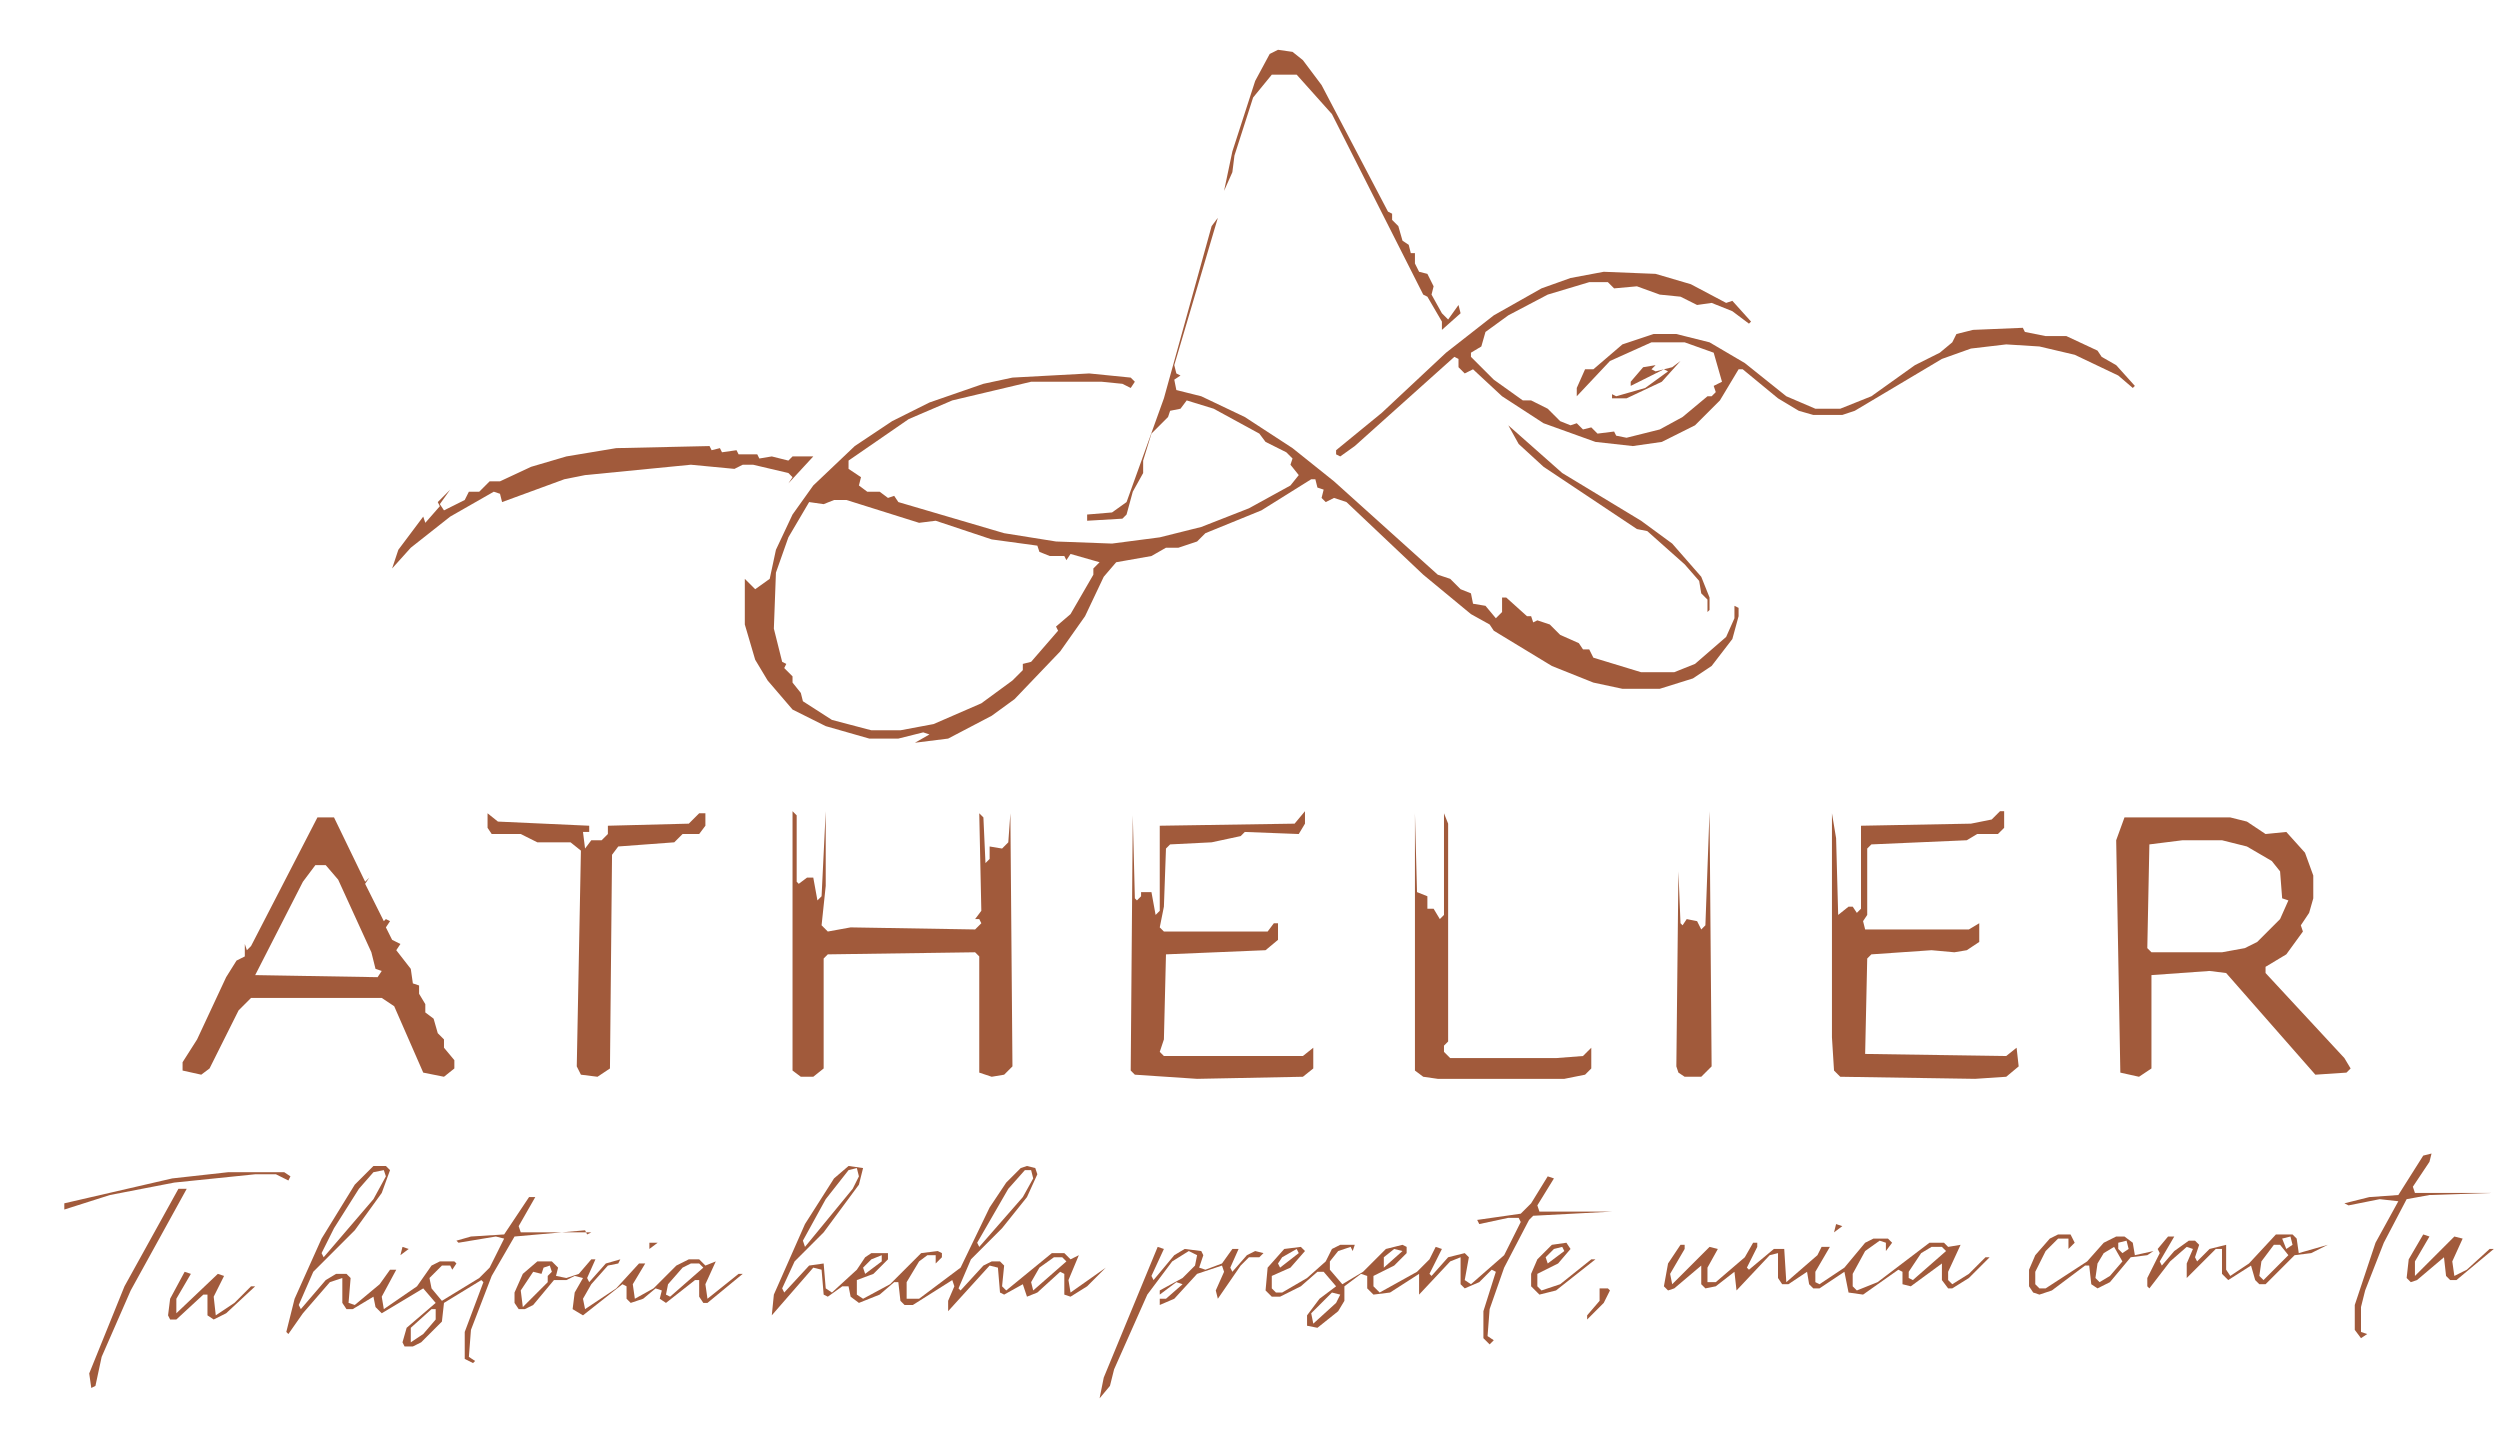
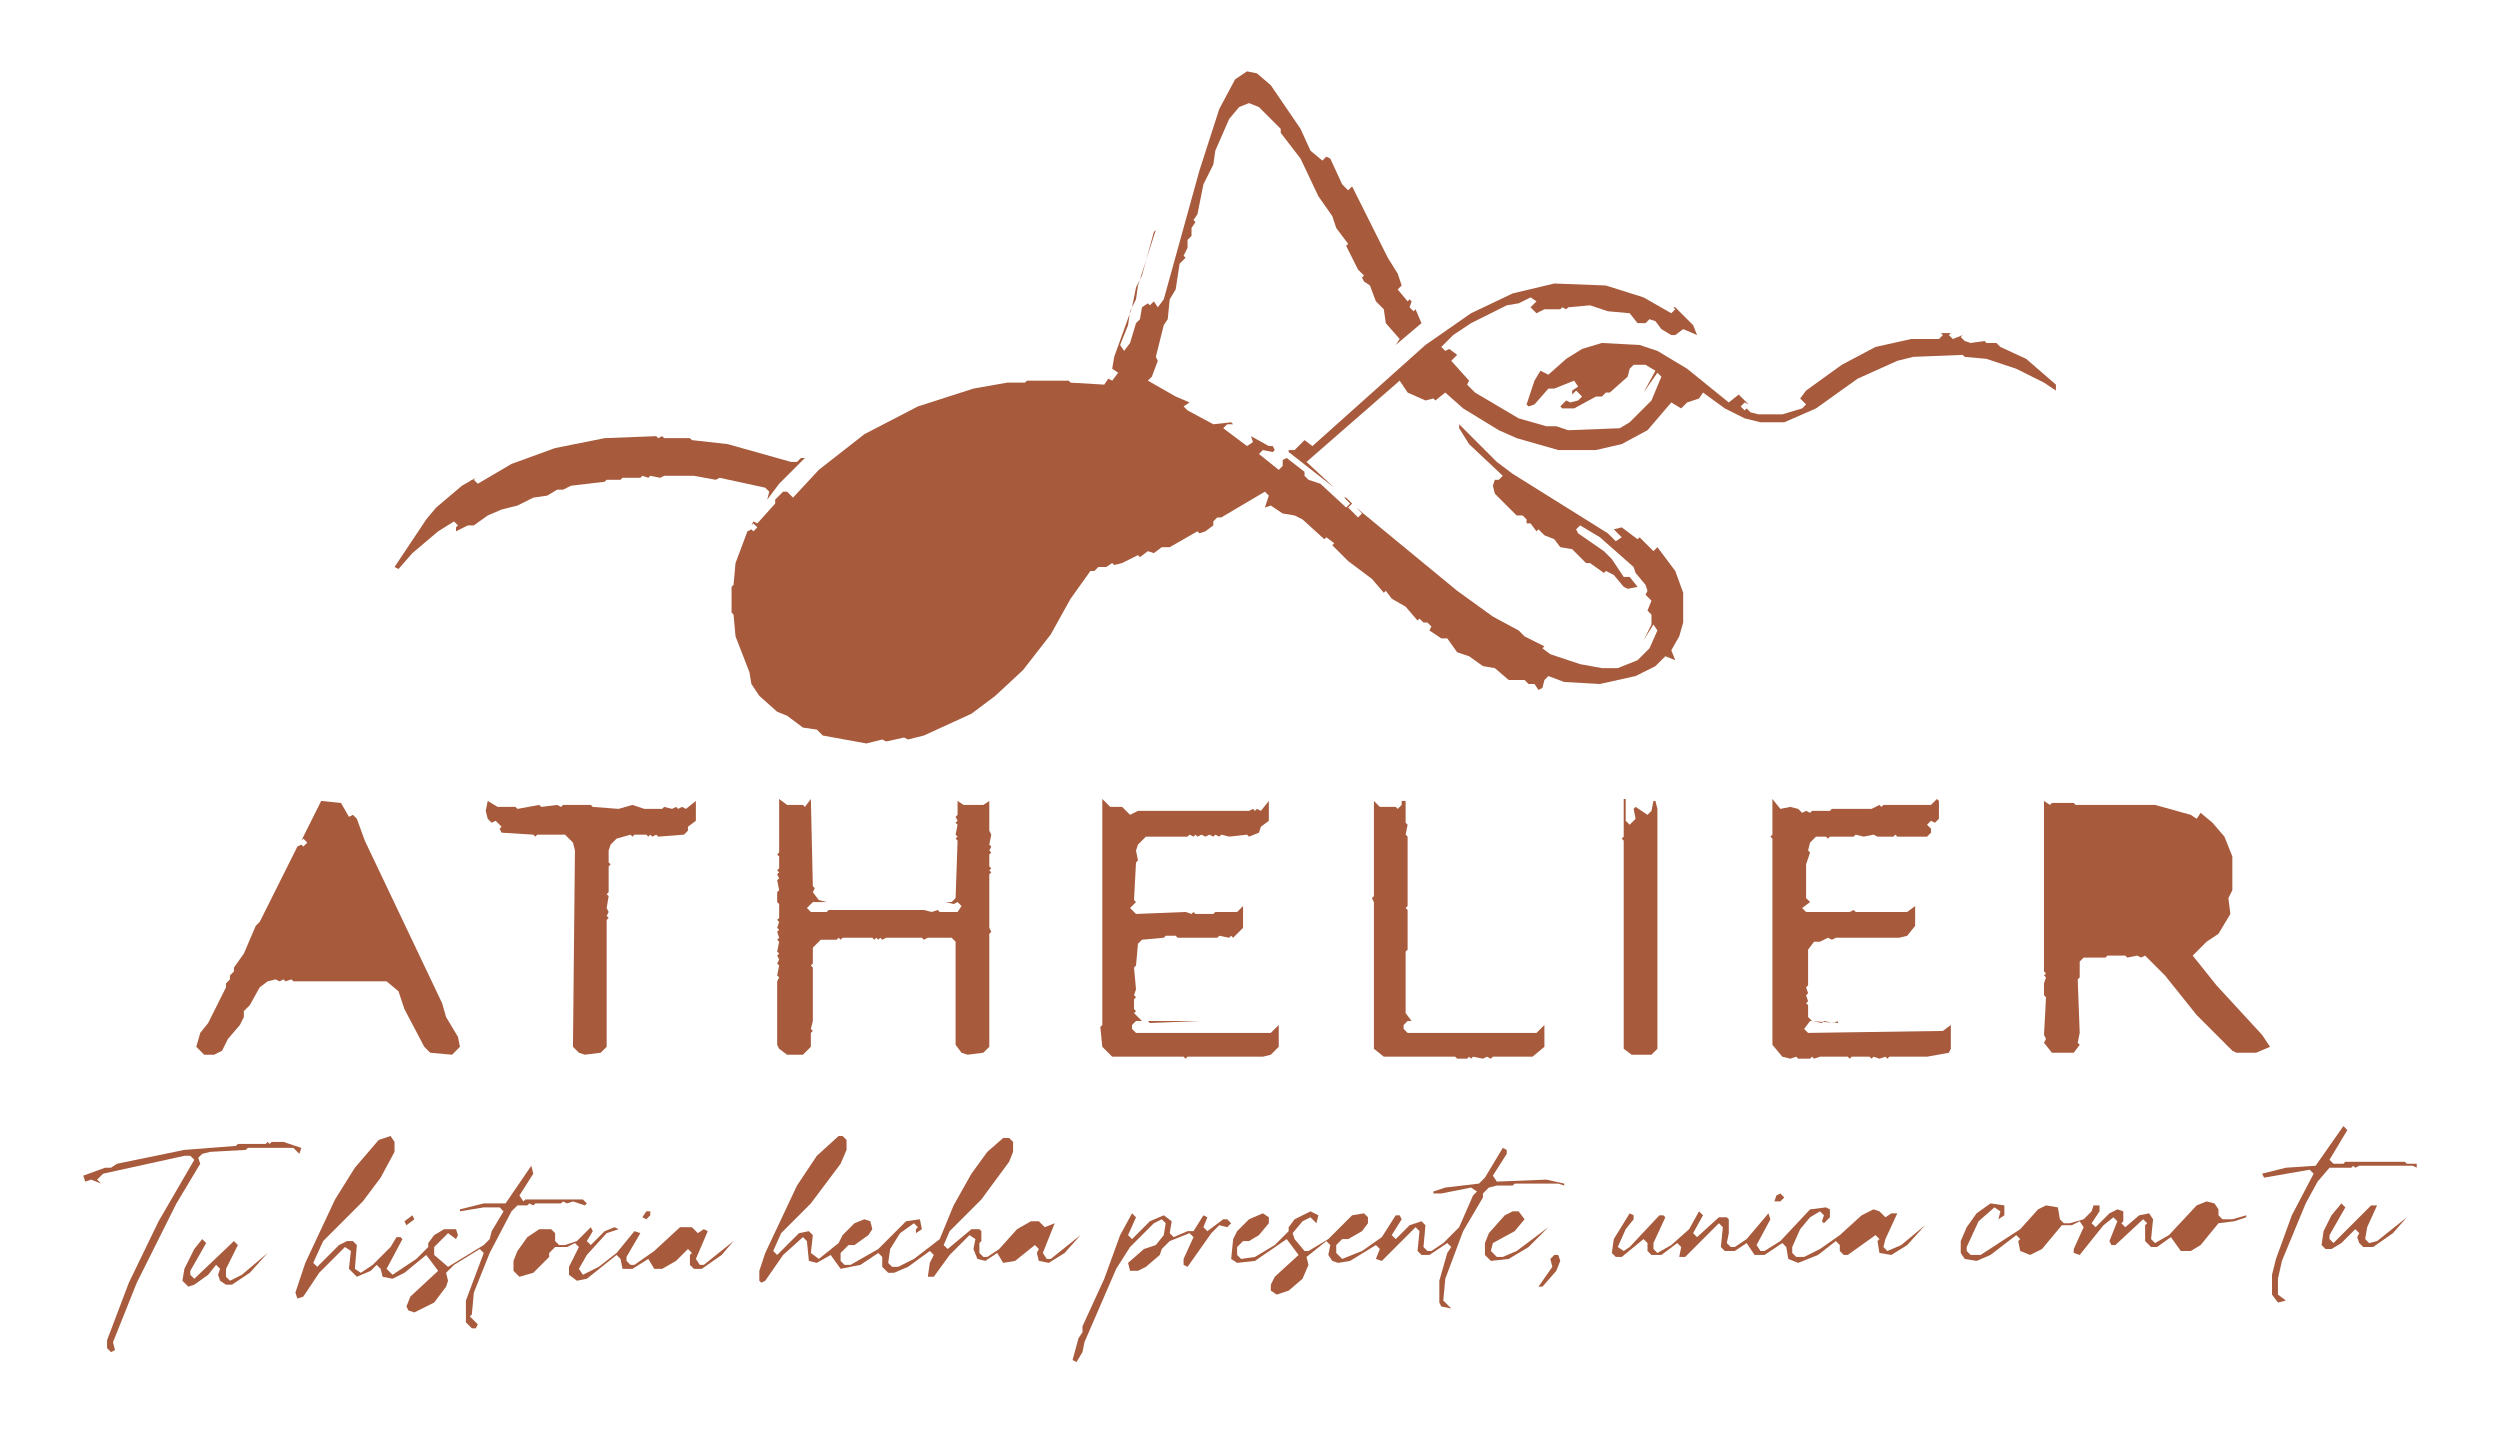
- <svg xmlns="http://www.w3.org/2000/svg" viewBox="0 0 1205 700" role="img" aria-labelledby="title desc">
-   <g fill="#a15a3b" fill-rule="evenodd">
-     <path d="M775,621 L771,621 L771,627 L765,634 L765,636 L773,628 L776,622Z M81,634 L82,636 L85,636 L98,624 L100,624 L100,634 L103,636 L109,633 L123,620 L121,620 L113,628 L104,634 L103,625 L108,615 L105,614 L85,633 L85,626 L92,614 L89,613 L82,626Z M248,628 L250,631 L253,631 L257,629 L267,617 L273,617 L277,615 L281,616 L277,623 L276,631 L281,634 L300,619 L302,620 L302,626 L304,628 L310,626 L316,621 L319,622 L318,626 L321,628 L335,617 L337,617 L337,625 L339,628 L341,628 L358,614 L356,614 L341,626 L340,619 L345,608 L340,610 L337,607 L332,607 L326,610 L315,621 L306,626 L305,619 L311,609 L308,609 L297,621 L282,631 L281,626 L285,619 L293,610 L298,609 L299,607 L292,609 L284,618 L283,616 L287,607 L285,607 L279,614 L273,616 L268,615 L269,611 L266,608 L259,608 L252,614 L248,623Z M265,610 L266,613 L264,615 L264,618 L252,630 L251,622 L257,613 L261,614 L262,611Z M339,611 L323,625 L321,624 L322,619 L329,611 L333,609 L337,609Z M609,604 L605,603 L601,605 L594,613 L593,611 L597,602 L594,602 L589,609 L581,612 L578,611 L580,605 L579,603 L571,602 L566,605 L556,617 L555,615 L561,602 L558,601 L532,664 L530,674 L535,668 L537,660 L553,624 L565,608 L573,603 L577,605 L576,610 L570,616 L559,622 L559,629 L566,626 L577,614 L589,610 L590,613 L586,622 L587,626 L598,610 L602,606 L607,606Z M570,619 L562,626 L559,626 L559,624 L567,618Z M197,602 L194,601 L193,605Z M769,607 L767,607 L752,619 L743,622 L741,620 L741,614 L751,609 L757,602 L755,599 L748,600 L741,607 L738,614 L738,620 L742,624 L750,622Z M753,601 L754,603 L746,609 L745,606 L749,602Z M313,602 L317,599 L313,599Z M959,606 L957,606 L949,614 L941,619 L939,617 L939,613 L945,600 L939,601 L937,599 L930,599 L905,618 L895,622 L893,620 L893,614 L899,603 L906,598 L909,599 L909,603 L912,599 L910,597 L903,597 L899,599 L889,611 L877,619 L875,618 L875,613 L882,601 L878,601 L876,605 L861,618 L860,602 L855,602 L843,612 L842,611 L847,601 L847,599 L845,599 L841,606 L827,618 L823,618 L823,611 L828,602 L824,601 L806,619 L805,614 L812,602 L812,600 L810,600 L804,609 L802,620 L804,622 L807,621 L820,610 L820,619 L822,621 L827,620 L836,613 L837,622 L853,605 L857,604 L857,616 L859,619 L862,619 L871,613 L872,619 L874,621 L877,621 L889,613 L891,623 L898,624 L915,612 L917,613 L917,619 L921,620 L936,609 L936,617 L939,621 L941,621 L949,616Z M938,603 L922,617 L920,616 L920,613 L926,604 L931,601 L936,601Z M1160,616 L1162,618 L1165,617 L1178,606 L1179,615 L1181,617 L1184,617 L1202,602 L1200,602 L1189,612 L1183,615 L1182,608 L1187,597 L1183,596 L1164,615 L1164,608 L1171,596 L1168,595 L1161,607Z M1122,600 L1108,604 L1107,597 L1105,595 L1097,595 L1084,609 L1075,615 L1073,612 L1073,600 L1065,602 L1059,608 L1058,606 L1060,600 L1058,598 L1055,598 L1048,603 L1042,610 L1041,608 L1048,596 L1045,596 L1040,602 L1041,604 L1035,616 L1035,620 L1036,621 L1046,608 L1054,601 L1057,602 L1054,609 L1054,616 L1068,602 L1071,602 L1071,614 L1074,617 L1085,610 L1087,617 L1089,619 L1092,619 L1106,605 L1114,604Z M1099,600 L1103,605 L1091,617 L1089,615 L1090,608 L1096,600Z M1100,597 L1104,596 L1105,600 L1102,602Z M978,620 L980,623 L983,624 L989,622 L1005,610 L1007,610 L1008,619 L1011,621 L1017,618 L1027,606 L1035,605 L1038,603 L1029,605 L1028,599 L1024,596 L1020,596 L1014,599 L1006,608 L986,621 L983,621 L981,619 L981,613 L986,603 L992,597 L997,597 L997,602 L1000,599 L998,595 L992,595 L988,597 L981,605 L978,612Z M1019,601 L1023,608 L1017,615 L1012,618 L1010,616 L1011,609 L1014,604Z M1021,599 L1025,598 L1026,602 L1023,604 L1021,602Z M888,591 L885,590 L884,594Z M90,573 L86,573 L60,620 L43,662 L44,669 L46,668 L49,654 L63,622Z M777,584 L742,584 L741,581 L749,568 L746,567 L738,580 L733,585 L712,588 L713,590 L727,587 L732,587 L733,589 L725,605 L709,619 L706,617 L708,606 L706,604 L698,606 L690,615 L689,614 L695,602 L692,601 L689,607 L683,613 L665,623 L662,620 L662,615 L672,610 L678,604 L678,601 L676,600 L668,602 L657,613 L647,619 L641,612 L641,608 L645,603 L651,601 L652,603 L653,600 L646,600 L642,602 L639,608 L630,616 L618,623 L615,623 L613,621 L613,615 L622,611 L629,603 L627,601 L619,602 L611,611 L610,622 L613,625 L617,625 L627,620 L635,613 L638,613 L644,620 L636,626 L630,634 L630,639 L635,640 L645,632 L648,627 L648,620 L656,614 L659,615 L659,621 L662,624 L670,623 L684,614 L684,624 L699,608 L704,606 L704,619 L706,621 L713,618 L719,612 L721,613 L715,632 L715,645 L718,648 L720,646 L717,644 L718,631 L725,611 L737,588 L739,586Z M646,624 L644,628 L633,638 L632,633 L642,623Z M676,603 L667,611 L667,606 L672,602Z M625,602 L626,604 L617,611 L616,609 L618,606Z M140,567 L137,565 L110,565 L83,568 L31,580 L31,583 L53,576 L84,570 L123,566 L133,566 L139,569Z M372,634 L392,611 L396,612 L397,624 L399,625 L406,620 L409,620 L410,625 L414,628 L424,624 L431,618 L433,618 L434,627 L436,629 L440,629 L459,617 L460,620 L457,627 L457,632 L477,610 L481,611 L482,623 L484,624 L493,619 L495,625 L500,623 L511,613 L513,614 L513,624 L516,625 L524,620 L533,611 L516,623 L515,617 L520,605 L516,607 L513,604 L507,604 L485,622 L483,620 L484,610 L482,608 L478,608 L474,610 L463,622 L462,621 L468,607 L483,592 L495,577 L500,566 L499,563 L495,562 L492,563 L485,570 L477,582 L463,611 L443,626 L437,626 L437,618 L443,608 L447,605 L451,605 L451,609 L454,606 L454,604 L452,603 L444,604 L429,619 L416,626 L413,624 L413,617 L421,614 L428,607 L428,604 L420,604 L417,606 L413,612 L401,623 L398,621 L397,609 L390,610 L378,623 L377,621 L383,608 L397,594 L414,571 L416,563 L409,562 L402,568 L388,590 L373,624Z M512,606 L514,608 L498,622 L497,618 L501,611 L508,606Z M425,605 L425,608 L417,614 L416,611 L420,607Z M497,564 L498,568 L493,577 L472,601 L471,599 L486,573 L494,564Z M413,563 L414,567 L411,573 L388,601 L387,598 L398,578 L409,564Z M138,642 L139,643 L146,633 L159,618 L165,616 L165,628 L167,631 L170,631 L180,625 L181,630 L184,633 L204,621 L210,628 L196,640 L194,647 L195,649 L199,649 L203,647 L213,637 L214,628 L232,617 L233,618 L224,642 L224,655 L228,657 L229,656 L226,654 L227,641 L237,615 L248,596 L282,593 L283,595 L285,594 L251,594 L250,591 L258,577 L255,577 L243,595 L227,596 L220,598 L221,599 L239,596 L243,597 L236,611 L231,616 L213,627 L208,621 L207,616 L213,610 L217,610 L218,612 L220,609 L219,608 L212,608 L208,610 L201,620 L185,631 L184,625 L191,612 L188,612 L183,619 L171,629 L168,628 L169,616 L167,614 L162,614 L157,617 L145,631 L144,629 L151,613 L171,593 L184,575 L188,564 L186,562 L180,562 L171,571 L155,597 L142,626Z M210,631 L210,636 L204,643 L198,647 L198,640 L208,631Z M185,564 L186,567 L180,578 L156,606 L155,604 L161,592 L173,573 L180,565Z M1172,556 L1168,557 L1156,576 L1142,577 L1130,580 L1132,581 L1147,578 L1156,579 L1145,599 L1135,629 L1135,641 L1138,645 L1141,643 L1138,642 L1138,630 L1140,622 L1149,599 L1160,578 L1171,576 L1201,575 L1164,575 L1163,572 L1171,560Z M1024,394 L1020,405 L1022,517 L1031,519 L1037,515 L1037,470 L1065,468 L1073,469 L1116,518 L1131,517 L1133,515 L1130,510 L1092,469 L1092,466 L1102,460 L1110,449 L1109,446 L1113,440 L1115,433 L1115,422 L1111,411 L1102,401 L1092,402 L1083,396 L1075,394Z M1036,407 L1052,405 L1071,405 L1083,408 L1095,415 L1099,420 L1100,433 L1103,434 L1099,443 L1088,454 L1082,457 L1071,459 L1037,459 L1035,457Z M153,394 L121,456 L119,458 L118,455 L118,461 L114,463 L109,471 L95,501 L88,512 L88,516 L97,518 L101,515 L115,487 L121,481 L184,481 L190,485 L204,517 L214,519 L219,515 L219,511 L214,505 L214,501 L211,498 L209,491 L205,488 L205,484 L202,479 L202,475 L199,474 L198,467 L191,458 L193,455 L189,453 L186,447 L188,444 L186,443 L187,442 L185,444 L176,426 L178,423 L176,425 L161,394Z M152,417 L157,417 L163,424 L179,459 L181,467 L184,468 L182,471 L123,470 L146,425Z M682,392 L682,516 L686,519 L693,520 L754,520 L764,518 L767,515 L767,505 L763,509 L750,510 L699,510 L696,507 L696,504 L698,502 L698,397 L696,392 L696,441 L694,443 L691,438 L688,438 L688,432 L683,430Z M235,392 L235,399 L237,402 L251,402 L259,406 L275,406 L280,410 L278,514 L280,518 L288,519 L294,515 L295,412 L298,408 L325,406 L329,402 L337,402 L340,398 L340,392 L337,392 L332,397 L293,398 L293,402 L290,405 L285,405 L282,409 L281,401 L284,401 L284,398 L240,396Z M966,391 L964,391 L960,395 L950,397 L897,398 L897,438 L895,440 L893,437 L891,437 L886,441 L885,404 L883,392 L883,500 L884,516 L887,519 L952,520 L967,519 L973,514 L972,505 L967,509 L899,508 L900,462 L902,460 L931,458 L942,459 L948,458 L954,454 L954,445 L949,448 L899,448 L898,444 L900,441 L900,409 L902,407 L948,405 L953,402 L963,402 L966,399Z M824,391 L822,446 L820,448 L818,444 L813,443 L811,446 L810,445 L809,420 L808,514 L809,517 L812,519 L820,519 L825,514Z M629,391 L624,397 L559,398 L559,439 L557,441 L555,430 L550,430 L550,432 L548,434 L547,433 L546,393 L545,516 L547,518 L577,520 L628,519 L633,515 L633,505 L628,509 L561,509 L559,507 L561,501 L562,460 L610,458 L616,453 L616,445 L614,445 L611,449 L561,449 L559,447 L561,437 L562,409 L564,407 L584,406 L598,403 L600,401 L626,402 L629,397Z M382,391 L382,516 L386,519 L392,519 L397,515 L397,462 L399,460 L470,459 L472,461 L472,517 L478,519 L484,518 L488,514 L487,392 L486,406 L483,409 L477,408 L477,414 L475,416 L474,394 L472,392 L473,439 L470,443 L472,443 L473,445 L470,448 L410,447 L399,449 L396,446 L398,427 L398,391 L396,432 L394,434 L392,423 L389,423 L385,426 L384,425 L384,393Z M392,220 L382,220 L380,222 L372,220 L366,221 L365,219 L356,219 L355,217 L348,218 L347,216 L343,217 L342,215 L297,216 L273,220 L256,225 L241,232 L236,232 L231,237 L226,237 L224,241 L214,246 L212,243 L217,236 L211,242 L212,244 L205,252 L204,249 L192,265 L189,274 L198,264 L217,249 L238,237 L241,238 L242,242 L272,231 L282,229 L333,224 L354,226 L358,224 L363,224 L380,228 L382,230 L380,233Z M727,205 L732,214 L744,225 L789,255 L794,256 L812,272 L819,280 L820,286 L823,289 L823,295 L824,294 L824,288 L820,278 L806,262 L791,251 L753,228Z M810,174 L806,177 L798,179 L796,178 L798,176 L792,177 L786,184 L786,186 L802,178 L804,179 L793,187 L779,191 L777,190 L777,192 L784,192 L801,184Z M644,219 L646,220 L653,215 L701,172 L703,173 L703,177 L706,180 L710,178 L724,191 L744,204 L769,213 L787,215 L801,213 L817,205 L829,193 L838,178 L840,178 L857,192 L867,198 L874,200 L888,200 L894,198 L936,173 L950,168 L967,166 L983,167 L1000,171 L1021,181 L1028,187 L1029,186 L1020,176 L1013,172 L1011,169 L996,162 L986,162 L976,160 L975,158 L951,159 L943,161 L941,165 L935,170 L923,176 L902,191 L887,197 L875,197 L861,191 L841,175 L824,165 L808,161 L797,161 L782,166 L768,178 L764,178 L760,187 L760,191 L776,174 L796,165 L812,165 L826,170 L830,184 L826,186 L827,189 L825,191 L823,191 L811,201 L800,207 L784,211 L779,210 L778,208 L770,209 L767,206 L763,207 L760,204 L757,205 L752,203 L746,197 L738,193 L734,193 L720,183 L709,172 L709,170 L714,167 L716,160 L727,152 L746,142 L766,136 L775,136 L778,139 L789,138 L800,142 L810,143 L818,147 L825,146 L835,150 L843,156 L844,155 L835,145 L832,146 L815,137 L798,132 L773,131 L757,134 L743,139 L720,152 L697,170 L666,199 L644,217Z M359,279 L359,301 L364,318 L370,328 L382,342 L398,350 L419,356 L433,356 L445,353 L448,354 L441,358 L457,356 L478,345 L489,337 L511,314 L523,297 L532,278 L538,271 L555,268 L562,264 L568,264 L577,261 L581,257 L608,246 L632,231 L634,231 L635,235 L638,236 L637,240 L639,242 L643,240 L649,242 L686,277 L709,296 L718,301 L720,304 L748,321 L768,329 L782,332 L800,332 L816,327 L825,321 L835,308 L838,297 L838,293 L836,292 L836,298 L832,307 L817,320 L807,324 L791,324 L768,317 L766,313 L763,313 L761,310 L752,306 L747,301 L741,299 L739,300 L738,297 L736,297 L726,288 L724,288 L724,295 L721,298 L716,292 L710,291 L709,286 L704,284 L699,279 L693,277 L643,232 L623,216 L600,201 L579,191 L567,188 L566,183 L569,181 L567,180 L566,176 L587,105 L584,109 L561,192 L543,242 L536,247 L524,248 L524,251 L541,250 L543,248 L546,237 L551,228 L551,222 L555,209 L563,201 L564,198 L569,197 L572,193 L585,197 L607,209 L610,213 L620,218 L623,221 L622,224 L626,229 L622,234 L602,245 L579,254 L559,259 L536,262 L509,261 L484,257 L433,242 L431,239 L428,240 L424,237 L418,237 L414,234 L415,230 L409,226 L409,222 L438,202 L459,193 L497,184 L531,184 L541,185 L545,187 L547,184 L545,182 L525,180 L488,182 L474,185 L448,194 L430,203 L412,215 L392,234 L382,248 L374,265 L371,279 L364,284Z M377,319 L373,303 L374,276 L380,259 L390,242 L397,243 L402,241 L408,241 L443,252 L451,251 L478,260 L500,263 L501,266 L506,268 L513,268 L514,270 L516,267 L530,271 L527,274 L527,277 L516,296 L509,302 L510,304 L497,319 L493,320 L493,323 L488,328 L473,339 L450,349 L434,352 L420,352 L401,347 L387,338 L386,334 L382,329 L382,326 L378,322 L379,320Z M612,26 L605,39 L594,73 L590,92 L594,83 L595,75 L604,47 L613,36 L625,36 L642,55 L686,142 L688,143 L695,155 L695,159 L704,151 L703,147 L698,154 L695,151 L690,142 L691,138 L688,132 L684,131 L682,127 L682,122 L680,122 L679,118 L676,116 L674,109 L671,106 L671,103 L669,102 L637,41 L628,29 L623,25 L616,24Z" />
+ <svg xmlns="http://www.w3.org/2000/svg" width="1261" height="729" viewBox="0 0 1261 729" role="img" aria-labelledby="logo-title logo-desc">
+   <defs>
+     <linearGradient id="roseGold" x1="0%" y1="0%" x2="16%" y2="100%">
+       <stop offset="0%" stop-color="#bd6f50" />
+       <stop offset="22%" stop-color="#c17c55" />
+       <stop offset="47%" stop-color="#a75336" />
+       <stop offset="66%" stop-color="#d79e72" />
+       <stop offset="82%" stop-color="#9f4e33" />
+       <stop offset="100%" stop-color="#ba785a" />
+     </linearGradient>
+   </defs>
+   <g fill="#a75a3c" fill-rule="evenodd" stroke="none">
+     <path d="M 786 633 L 784 633 L 782 635 L 783 639 L 776 649 L 778 649 L 785 641 L 787 636 Z" />
+     <path d="M 92 646 L 95 649 L 98 648 L 105 643 L 109 638 L 111 640 L 110 643 L 111 646 L 114 648 L 117 648 L 126 642 L 135 632 L 122 643 L 116 646 L 114 644 L 114 640 L 120 628 L 118 626 L 98 645 L 96 643 L 96 641 L 104 627 L 102 625 L 98 630 L 93 640 Z" />
+     <path d="M 259 641 L 262 644 L 269 642 L 277 634 L 277 632 L 280 629 L 286 629 L 290 627 L 292 629 L 287 639 L 287 643 L 291 646 L 296 645 L 311 633 L 313 635 L 314 640 L 319 640 L 327 635 L 330 640 L 334 640 L 341 636 L 347 630 L 349 632 L 348 633 L 348 638 L 350 640 L 354 640 L 364 633 L 370 626 L 355 638 L 353 638 L 351 635 L 357 621 L 355 620 L 352 622 L 349 619 L 343 619 L 330 631 L 320 638 L 318 638 L 316 636 L 316 634 L 323 622 L 320 621 L 311 632 L 302 639 L 294 643 L 292 640 L 296 633 L 306 622 L 312 620 L 310 619 L 305 621 L 298 628 L 296 626 L 299 621 L 298 619 L 291 626 L 285 628 L 282 628 L 280 626 L 280 622 L 278 620 L 272 620 L 266 624 L 261 631 L 259 636 Z" />
+     <path d="M 270 625 L 275 631 L 272 636 L 264 642 L 262 640 L 263 634 Z" />
+     <path d="M 275 622 L 277 624 L 275 627 L 273 625 Z" />
+     <path d="M 348 621 L 351 624 L 335 637 L 333 634 L 336 629 L 342 623 Z" />
+     <path d="M 208 613 L 204 616 L 205 618 L 209 615 Z" />
+     <path d="M 621 617 L 619 615 L 617 615 L 609 621 L 607 619 L 609 614 L 607 613 L 602 621 L 599 621 L 592 624 L 590 622 L 591 616 L 587 613 L 580 616 L 571 625 L 569 623 L 573 614 L 571 612 L 565 623 L 557 645 L 546 669 L 546 672 L 544 675 L 541 686 L 543 687 L 546 682 L 547 677 L 563 640 L 570 629 L 582 617 L 586 615 L 588 617 L 587 623 L 583 628 L 577 630 L 569 637 L 570 641 L 574 641 L 578 639 L 585 633 L 586 630 L 590 626 L 600 622 L 602 624 L 597 635 L 597 638 L 599 639 L 611 622 L 615 618 L 619 619 Z" />
+     <path d="M 576 633 L 578 635 L 576 637 L 574 635 Z" />
+     <path d="M 781 619 L 765 631 L 758 634 L 755 634 L 752 631 L 753 627 L 764 621 L 769 615 L 766 611 L 763 611 L 759 613 L 751 622 L 749 627 L 749 633 L 752 636 L 761 635 L 771 629 Z" />
+     <path d="M 763 614 L 765 616 L 758 622 L 756 620 Z" />
+     <path d="M 328 611 L 326 611 L 324 614 L 326 615 L 328 613 Z" />
+     <path d="M 971 618 L 959 628 L 952 631 L 950 629 L 951 625 L 957 612 L 954 612 L 951 614 L 948 611 L 945 610 L 939 613 L 928 623 L 918 630 L 910 634 L 906 634 L 904 632 L 904 629 L 908 620 L 913 614 L 918 611 L 920 613 L 919 616 L 920 617 L 923 614 L 923 610 L 921 609 L 913 610 L 898 626 L 890 631 L 888 631 L 886 628 L 893 615 L 892 612 L 881 625 L 875 629 L 873 629 L 871 627 L 872 622 L 872 615 L 871 614 L 867 614 L 856 624 L 854 622 L 859 613 L 857 611 L 852 620 L 843 628 L 836 632 L 834 630 L 834 627 L 840 614 L 839 613 L 837 613 L 822 629 L 819 631 L 816 629 L 820 620 L 824 615 L 824 613 L 822 612 L 814 625 L 813 632 L 815 634 L 818 634 L 829 625 L 831 627 L 831 631 L 833 633 L 838 633 L 846 627 L 848 629 L 847 634 L 850 634 L 867 617 L 869 619 L 868 629 L 870 631 L 875 631 L 881 627 L 885 633 L 890 633 L 899 627 L 901 629 L 902 635 L 907 637 L 917 633 L 926 626 L 928 628 L 928 631 L 930 633 L 932 633 L 946 623 L 948 625 L 947 626 L 948 632 L 954 633 L 962 628 Z" />
+     <path d="M 947 613 L 950 616 L 933 630 L 931 628 L 934 622 L 944 613 Z" />
+     <path d="M 1171 628 L 1173 630 L 1176 630 L 1181 627 L 1188 620 L 1190 622 L 1189 624 L 1190 627 L 1192 629 L 1197 629 L 1207 622 L 1214 614 L 1199 626 L 1195 627 L 1193 625 L 1194 619 L 1199 608 L 1196 608 L 1177 627 L 1175 625 L 1175 623 L 1183 609 L 1181 607 L 1176 613 L 1172 621 Z" />
+     <path d="M 1133 613 L 1126 615 L 1121 615 L 1119 613 L 1119 610 L 1117 607 L 1113 606 L 1108 608 L 1094 623 L 1087 627 L 1085 625 L 1086 615 L 1084 612 L 1079 613 L 1072 619 L 1070 617 L 1071 616 L 1071 611 L 1068 610 L 1064 612 L 1057 619 L 1055 617 L 1059 611 L 1059 608 L 1056 608 L 1055 611 L 1051 615 L 1044 617 L 1041 617 L 1039 615 L 1038 609 L 1032 608 L 1028 610 L 1019 620 L 999 633 L 994 633 L 992 631 L 992 629 L 998 616 L 1006 609 L 1009 611 L 1008 615 L 1011 613 L 1011 608 L 1004 607 L 997 612 L 992 619 L 989 626 L 989 632 L 991 635 L 997 636 L 1004 633 L 1017 623 L 1019 625 L 1018 626 L 1019 631 L 1024 633 L 1030 630 L 1040 618 L 1045 618 L 1049 616 L 1051 619 L 1046 630 L 1046 632 L 1049 633 L 1061 618 L 1066 614 L 1068 616 L 1064 626 L 1065 628 L 1067 628 L 1081 615 L 1083 617 L 1082 618 L 1082 626 L 1085 629 L 1088 629 L 1095 624 L 1100 631 L 1105 631 L 1110 628 L 1119 617 L 1127 616 L 1133 614 Z" />
+     <path d="M 1029 614 L 1035 620 L 1024 631 L 1022 629 L 1022 624 Z" />
+     <path d="M 1109 612 L 1114 617 L 1114 619 L 1106 628 L 1103 629 L 1101 627 L 1101 623 L 1105 616 Z" />
+     <path d="M 1034 610 L 1037 612 L 1037 614 L 1035 616 L 1032 613 Z" />
+     <path d="M 1114 608 L 1116 610 L 1116 612 L 1114 614 L 1112 612 L 1112 610 Z" />
+     <path d="M 900 604 L 898 602 L 896 603 L 895 606 L 898 606 Z" />
+     <path d="M 789 597 L 780 595 L 755 596 L 753 593 L 760 582 L 760 580 L 758 579 L 749 594 L 746 597 L 729 599 L 723 601 L 723 602 L 727 602 L 742 599 L 745 601 L 743 603 L 736 619 L 728 627 L 722 631 L 720 631 L 718 629 L 719 618 L 717 616 L 711 618 L 704 625 L 702 623 L 707 615 L 706 613 L 704 613 L 697 624 L 687 631 L 677 635 L 674 632 L 674 628 L 677 625 L 680 625 L 687 621 L 690 617 L 690 614 L 688 612 L 682 613 L 670 625 L 660 631 L 658 631 L 653 625 L 652 622 L 657 616 L 661 614 L 664 617 L 665 613 L 661 611 L 653 615 L 650 619 L 650 621 L 643 628 L 633 634 L 626 635 L 624 633 L 624 629 L 627 626 L 630 626 L 635 623 L 640 617 L 640 614 L 637 612 L 630 615 L 624 621 L 622 625 L 621 635 L 624 637 L 633 636 L 649 625 L 655 633 L 643 644 L 641 648 L 641 651 L 644 653 L 650 651 L 657 645 L 660 638 L 659 634 L 669 626 L 671 628 L 670 633 L 672 636 L 675 637 L 681 636 L 694 628 L 696 630 L 694 635 L 697 636 L 714 619 L 716 621 L 715 631 L 717 633 L 721 633 L 730 627 L 732 629 L 730 632 L 726 646 L 726 657 L 727 659 L 732 660 L 728 656 L 729 645 L 738 621 L 748 604 L 748 602 L 751 599 L 755 598 L 763 598 L 764 597 L 786 597 L 789 598 Z" />
+     <path d="M 654 637 L 656 639 L 655 642 L 648 649 L 645 650 L 643 648 L 644 646 Z" />
+     <path d="M 635 615 L 637 617 L 631 623 L 629 621 Z" />
+     <path d="M 686 614 L 688 616 L 680 623 L 678 621 Z" />
+     <path d="M 152 579 L 143 576 L 137 576 L 136 577 L 135 576 L 134 577 L 120 577 L 119 578 L 93 580 L 59 587 L 56 589 L 53 589 L 42 593 L 43 596 L 46 595 L 51 597 L 49 595 L 52 592 L 93 583 L 96 583 L 98 585 L 80 616 L 65 647 L 54 676 L 54 680 L 56 682 L 58 681 L 57 677 L 69 647 L 89 607 L 101 587 L 100 584 L 102 582 L 106 581 L 124 580 L 125 579 L 148 579 L 151 582 Z" />
+     <path d="M 383 646 L 384 647 L 386 646 L 395 633 L 405 624 L 407 626 L 408 636 L 412 637 L 419 633 L 424 640 L 434 638 L 443 632 L 445 634 L 445 639 L 448 642 L 451 642 L 458 639 L 469 631 L 471 633 L 469 637 L 468 644 L 471 644 L 479 633 L 489 623 L 492 625 L 491 630 L 493 635 L 497 636 L 503 632 L 506 637 L 512 636 L 522 628 L 524 630 L 523 632 L 524 636 L 529 637 L 537 632 L 545 623 L 530 635 L 528 635 L 526 632 L 532 617 L 527 619 L 524 616 L 520 616 L 513 620 L 504 630 L 498 634 L 496 634 L 494 632 L 494 627 L 495 626 L 495 621 L 494 620 L 490 620 L 478 630 L 476 628 L 479 621 L 495 605 L 509 586 L 511 581 L 511 576 L 509 574 L 506 574 L 498 581 L 490 592 L 481 608 L 474 625 L 461 635 L 453 639 L 450 639 L 448 637 L 449 630 L 454 622 L 461 617 L 463 619 L 462 620 L 462 622 L 465 620 L 464 615 L 457 616 L 443 630 L 429 638 L 426 638 L 424 636 L 424 632 L 428 628 L 431 628 L 438 623 L 440 620 L 439 616 L 436 615 L 431 617 L 425 623 L 423 627 L 413 635 L 409 632 L 410 623 L 408 621 L 403 622 L 392 633 L 390 631 L 394 622 L 409 607 L 424 587 L 427 580 L 427 575 L 425 573 L 423 573 L 412 583 L 402 598 L 386 632 L 383 641 Z" />
+     <path d="M 526 621 L 511 634 L 508 632 L 510 628 L 521 618 Z" />
+     <path d="M 435 618 L 437 620 L 430 626 L 428 624 Z" />
+     <path d="M 507 577 L 509 579 L 507 586 L 497 600 L 486 611 L 484 609 L 490 598 L 501 582 Z" />
+     <path d="M 423 576 L 425 578 L 425 581 L 422 587 L 410 603 L 403 610 L 401 608 L 405 599 L 414 585 Z" />
+     <path d="M 191 575 L 179 589 L 169 605 L 154 637 L 149 652 L 150 655 L 153 654 L 161 642 L 174 629 L 177 631 L 176 640 L 180 644 L 187 641 L 190 638 L 192 640 L 193 644 L 198 645 L 204 642 L 215 633 L 221 641 L 207 654 L 205 659 L 206 661 L 209 662 L 219 657 L 225 649 L 226 646 L 225 642 L 229 638 L 242 630 L 244 632 L 235 656 L 235 667 L 238 670 L 240 670 L 241 668 L 237 664 L 238 663 L 239 652 L 247 632 L 258 611 L 261 608 L 266 608 L 267 607 L 269 608 L 270 607 L 283 607 L 284 606 L 286 607 L 289 606 L 295 608 L 296 607 L 294 605 L 265 605 L 264 606 L 262 603 L 269 592 L 268 588 L 255 607 L 244 607 L 232 610 L 232 611 L 244 609 L 252 609 L 254 611 L 248 621 L 247 625 L 244 628 L 226 639 L 219 633 L 219 629 L 226 622 L 230 625 L 231 623 L 230 620 L 224 620 L 219 623 L 216 627 L 216 629 L 210 635 L 198 643 L 195 640 L 203 625 L 202 624 L 200 624 L 197 629 L 188 638 L 182 642 L 179 640 L 180 628 L 178 626 L 175 626 L 171 628 L 160 639 L 158 637 L 163 626 L 183 606 L 192 594 L 199 581 L 199 576 L 197 573 Z" />
+     <path d="M 220 645 L 222 647 L 220 651 L 213 658 L 210 659 L 208 657 L 209 655 Z" />
+     <path d="M 195 576 L 197 578 L 197 580 L 194 587 L 181 605 L 171 615 L 169 613 L 180 593 L 188 582 Z" />
+     <path d="M 1219 587 L 1214 587 L 1213 586 L 1183 586 L 1182 587 L 1177 587 L 1175 585 L 1184 570 L 1182 568 L 1168 588 L 1153 589 L 1141 592 L 1142 594 L 1165 590 L 1167 592 L 1156 613 L 1148 635 L 1146 643 L 1146 653 L 1149 657 L 1153 656 L 1149 653 L 1149 645 L 1151 636 L 1163 607 L 1169 596 L 1175 589 L 1186 589 L 1187 588 L 1188 589 L 1190 588 L 1217 588 L 1219 589 Z" />
+     <path d="M 1031 404 L 1031 490 L 1032 491 L 1031 492 L 1032 493 L 1031 496 L 1031 502 L 1032 503 L 1031 522 L 1032 524 L 1031 526 L 1035 531 L 1046 531 L 1049 527 L 1048 526 L 1049 521 L 1048 494 L 1049 493 L 1049 485 L 1051 483 L 1062 483 L 1063 482 L 1072 482 L 1073 483 L 1078 482 L 1080 483 L 1082 482 L 1092 492 L 1108 512 L 1126 530 L 1128 531 L 1138 531 L 1145 528 L 1141 522 L 1118 497 L 1106 482 L 1113 475 L 1119 471 L 1125 461 L 1124 453 L 1126 449 L 1126 432 L 1122 422 L 1116 415 L 1110 410 L 1108 413 L 1105 411 L 1087 406 L 1047 406 L 1046 405 L 1035 405 L 1034 406 Z" />
+     <path d="M 1048 425 L 1054 420 L 1068 420 L 1069 419 L 1087 420 L 1097 426 L 1103 428 L 1107 432 L 1111 442 L 1108 453 L 1097 463 L 1104 459 L 1109 453 L 1111 455 L 1102 465 L 1091 470 L 1084 470 L 1083 471 L 1057 471 L 1055 470 L 1054 471 L 1049 471 L 1047 469 L 1049 467 L 1054 467 L 1055 468 L 1057 467 L 1050 467 L 1048 465 Z" />
+     <path d="M 693 404 L 693 452 L 692 453 L 693 455 L 693 529 L 698 533 L 734 533 L 735 534 L 740 534 L 741 533 L 742 534 L 743 533 L 748 534 L 750 533 L 752 534 L 753 533 L 773 533 L 779 528 L 779 517 L 775 521 L 710 521 L 708 519 L 708 517 L 710 515 L 712 515 L 709 511 L 709 480 L 710 479 L 710 459 L 709 458 L 710 457 L 710 422 L 709 421 L 710 416 L 709 415 L 709 404 L 707 404 L 707 406 L 705 408 L 704 407 L 696 407 Z" />
+     <path d="M 246 404 L 245 409 L 246 413 L 248 415 L 250 414 L 253 417 L 252 418 L 253 420 L 269 421 L 270 422 L 271 421 L 285 421 L 289 425 L 290 429 L 289 528 L 292 531 L 295 532 L 303 531 L 306 528 L 306 464 L 307 463 L 306 462 L 307 460 L 306 458 L 307 452 L 306 451 L 307 450 L 307 437 L 308 436 L 307 435 L 307 429 L 308 426 L 311 423 L 318 421 L 319 422 L 320 421 L 326 421 L 327 422 L 328 421 L 329 422 L 331 421 L 332 422 L 345 421 L 347 419 L 347 417 L 351 414 L 351 404 L 346 408 L 344 407 L 342 408 L 341 407 L 339 408 L 335 407 L 334 408 L 325 408 L 319 406 L 312 408 L 299 407 L 298 406 L 284 406 L 283 407 L 281 406 L 273 407 L 272 406 L 261 408 L 260 407 L 251 407 Z" />
+     <path d="M 162 404 L 152 424 L 153 423 L 155 425 L 153 427 L 152 426 L 150 427 L 131 465 L 129 467 L 123 481 L 118 488 L 118 490 L 116 492 L 116 494 L 114 496 L 114 498 L 105 516 L 101 521 L 99 528 L 103 532 L 108 532 L 112 530 L 115 524 L 121 517 L 123 513 L 123 510 L 126 507 L 131 498 L 135 495 L 139 494 L 141 495 L 143 494 L 144 495 L 147 494 L 148 495 L 195 495 L 201 500 L 204 509 L 214 528 L 217 531 L 228 532 L 232 528 L 231 523 L 225 513 L 223 506 L 184 424 L 180 413 L 178 411 L 176 412 L 172 405 Z" />
+     <path d="M 190 481 L 192 479 L 194 479 L 196 481 L 194 483 L 192 483 Z" />
+     <path d="M 168 432 L 171 435 L 173 439 L 172 440 L 173 444 L 177 448 L 180 456 L 185 464 L 191 480 L 189 482 L 136 483 L 134 481 L 136 479 L 139 479 L 141 473 L 145 469 L 145 466 L 152 455 L 156 444 L 165 432 Z" />
+     <path d="M 894 403 L 894 421 L 893 422 L 894 423 L 894 527 L 899 533 L 903 534 L 906 533 L 907 534 L 913 534 L 914 533 L 915 534 L 918 533 L 932 533 L 933 534 L 934 533 L 943 533 L 944 534 L 945 533 L 948 534 L 951 533 L 952 534 L 953 533 L 972 533 L 983 531 L 984 529 L 984 517 L 980 520 L 912 521 L 910 519 L 913 515 L 927 516 L 927 515 L 925 516 L 920 515 L 919 516 L 914 515 L 912 513 L 912 507 L 911 506 L 912 505 L 911 502 L 912 501 L 911 498 L 912 497 L 912 479 L 915 475 L 918 475 L 922 473 L 924 474 L 926 473 L 958 473 L 962 472 L 966 467 L 966 457 L 962 460 L 936 460 L 935 459 L 933 460 L 911 460 L 909 458 L 913 455 L 911 453 L 911 436 L 913 430 L 912 429 L 913 425 L 916 422 L 921 422 L 922 423 L 923 422 L 935 422 L 936 421 L 940 422 L 945 421 L 947 422 L 955 422 L 956 421 L 957 422 L 972 422 L 974 420 L 974 418 L 972 416 L 974 414 L 976 415 L 978 413 L 978 404 L 977 403 L 974 406 L 950 406 L 949 407 L 948 406 L 944 408 L 924 408 L 923 409 L 914 409 L 913 410 L 911 409 L 909 410 L 907 408 L 903 407 L 898 408 Z" />
+     <path d="M 819 403 L 819 422 L 818 423 L 819 424 L 819 529 L 823 532 L 833 532 L 836 529 L 836 408 L 835 404 L 834 404 L 833 409 L 831 411 L 825 407 L 824 408 L 825 413 L 822 416 L 820 414 L 820 403 Z" />
+     <path d="M 556 403 L 556 517 L 555 518 L 556 528 L 561 533 L 597 533 L 598 534 L 599 533 L 637 533 L 641 532 L 645 528 L 645 517 L 641 521 L 573 521 L 571 519 L 571 517 L 573 515 L 579 515 L 580 516 L 605 515 L 576 515 L 572 511 L 573 510 L 572 509 L 572 504 L 573 503 L 572 502 L 573 499 L 572 488 L 573 487 L 574 476 L 576 474 L 587 473 L 588 472 L 593 472 L 594 473 L 614 473 L 615 472 L 620 473 L 621 472 L 622 473 L 627 468 L 627 457 L 624 460 L 613 460 L 612 461 L 603 461 L 602 460 L 601 461 L 598 460 L 573 461 L 570 458 L 573 455 L 572 454 L 573 435 L 574 434 L 573 429 L 574 426 L 578 422 L 599 422 L 600 421 L 602 422 L 603 421 L 604 422 L 606 421 L 608 422 L 610 421 L 612 422 L 613 421 L 615 422 L 616 421 L 620 422 L 629 421 L 630 422 L 635 420 L 636 417 L 640 414 L 640 404 L 636 409 L 634 408 L 633 409 L 632 408 L 630 409 L 574 409 L 570 411 L 566 407 L 560 407 Z" />
+     <path d="M 393 403 L 393 430 L 392 431 L 393 432 L 393 438 L 392 439 L 393 440 L 392 441 L 393 443 L 392 444 L 393 449 L 392 450 L 392 455 L 393 456 L 393 463 L 392 464 L 393 465 L 392 468 L 393 469 L 392 470 L 393 473 L 392 474 L 393 475 L 392 480 L 393 481 L 392 482 L 393 484 L 392 486 L 393 487 L 392 492 L 393 493 L 392 495 L 392 527 L 393 529 L 397 532 L 405 532 L 409 528 L 409 521 L 410 520 L 409 519 L 410 515 L 410 488 L 409 487 L 410 486 L 410 478 L 414 474 L 422 474 L 423 473 L 424 474 L 425 473 L 440 473 L 441 474 L 442 473 L 443 474 L 444 473 L 445 474 L 447 473 L 465 473 L 466 474 L 468 473 L 480 473 L 482 475 L 482 527 L 485 531 L 488 532 L 496 531 L 499 528 L 499 471 L 500 470 L 499 468 L 499 441 L 500 440 L 499 439 L 500 438 L 499 437 L 499 431 L 500 430 L 499 429 L 500 427 L 499 426 L 500 421 L 499 419 L 499 404 L 496 406 L 486 406 L 483 404 L 483 411 L 482 412 L 483 414 L 482 415 L 483 416 L 482 421 L 483 422 L 482 423 L 483 424 L 482 453 L 480 455 L 477 455 L 481 456 L 483 455 L 485 457 L 483 460 L 474 460 L 473 459 L 470 460 L 466 459 L 418 459 L 417 460 L 409 460 L 407 458 L 410 455 L 417 455 L 413 454 L 410 450 L 411 448 L 410 447 L 409 403 L 406 407 L 405 406 L 397 406 Z" />
+     <path d="M 406 231 L 404 231 L 402 233 L 399 233 L 367 224 L 349 222 L 348 221 L 335 221 L 334 220 L 332 221 L 331 220 L 305 221 L 280 226 L 258 234 L 241 244 L 239 242 L 240 241 L 233 245 L 220 256 L 215 262 L 199 286 L 201 287 L 208 279 L 221 268 L 229 263 L 231 265 L 230 266 L 230 268 L 236 265 L 239 265 L 246 260 L 253 257 L 261 255 L 269 251 L 276 250 L 281 247 L 284 247 L 288 245 L 305 243 L 306 242 L 313 242 L 314 241 L 323 241 L 324 240 L 327 241 L 328 240 L 333 241 L 335 240 L 350 240 L 361 242 L 363 241 L 386 246 L 388 248 L 387 252 L 393 244 Z" />
+     <path d="M 234 245 L 236 247 L 234 249 L 232 247 Z" />
+     <path d="M 238 242 L 240 244 L 237 247 L 235 245 Z" />
+     <path d="M 650 228 L 673 246 L 659 233 L 706 192 L 710 198 L 719 202 L 723 201 L 724 202 L 729 198 L 738 206 L 756 217 L 765 221 L 786 227 L 805 227 L 818 224 L 831 217 L 843 203 L 848 206 L 851 203 L 857 201 L 859 198 L 870 206 L 880 211 L 888 213 L 900 213 L 916 206 L 937 191 L 957 182 L 965 180 L 990 179 L 991 180 L 1002 181 L 1017 186 L 1031 193 L 1037 197 L 1037 194 L 1022 181 L 1009 175 L 1007 173 L 1002 173 L 1001 172 L 994 173 L 991 172 L 989 170 L 990 169 L 985 171 L 983 169 L 984 168 L 979 168 L 980 169 L 978 171 L 964 171 L 946 175 L 929 184 L 911 197 L 908 201 L 911 204 L 909 206 L 899 209 L 887 209 L 883 208 L 881 206 L 880 207 L 878 205 L 880 203 L 882 204 L 877 199 L 872 203 L 851 186 L 836 177 L 827 174 L 808 173 L 798 176 L 790 181 L 781 189 L 777 187 L 774 192 L 770 204 L 771 205 L 774 204 L 781 196 L 784 196 L 794 192 L 796 195 L 793 197 L 793 199 L 795 197 L 798 200 L 796 202 L 792 203 L 790 202 L 787 205 L 788 206 L 794 206 L 805 200 L 808 200 L 810 198 L 812 198 L 821 190 L 822 186 L 824 184 L 830 184 L 835 187 L 829 198 L 836 188 L 838 190 L 833 202 L 822 213 L 817 216 L 791 217 L 785 215 L 780 215 L 766 211 L 744 198 L 740 194 L 741 192 L 732 182 L 735 179 L 731 176 L 729 177 L 727 175 L 733 169 L 742 163 L 760 154 L 766 153 L 772 150 L 775 152 L 771 156 L 772 155 L 775 158 L 779 156 L 787 156 L 788 155 L 790 156 L 791 155 L 802 154 L 811 157 L 822 158 L 826 163 L 830 163 L 832 161 L 835 162 L 838 166 L 843 169 L 845 169 L 849 166 L 856 169 L 854 164 L 845 155 L 844 155 L 845 156 L 843 158 L 829 150 L 810 144 L 784 143 L 763 148 L 742 158 L 719 174 L 662 225 L 658 222 L 653 227 L 650 227 Z" />
+     <path d="M 818 185 L 820 187 L 818 189 L 816 187 Z" />
+     <path d="M 795 183 L 798 185 L 796 187 L 793 185 Z" />
+     <path d="M 849 299 L 845 288 L 836 276 L 834 278 L 827 271 L 826 272 L 818 266 L 814 267 L 818 271 L 815 273 L 811 269 L 763 239 L 755 233 L 736 214 L 736 216 L 741 224 L 758 240 L 756 242 L 754 242 L 753 245 L 754 249 L 765 260 L 768 260 L 770 262 L 770 264 L 772 264 L 775 268 L 776 267 L 779 270 L 784 272 L 787 276 L 793 277 L 800 284 L 802 284 L 809 289 L 810 288 L 814 290 L 819 296 L 821 297 L 826 296 L 822 291 L 819 291 L 813 282 L 809 278 L 796 269 L 795 267 L 797 265 L 807 271 L 824 286 L 825 289 L 830 295 L 831 298 L 830 300 L 833 303 L 831 308 L 833 310 L 833 315 L 829 323 L 834 315 L 836 318 L 832 327 L 826 333 L 816 337 L 808 337 L 797 335 L 782 330 L 778 327 L 779 326 L 769 321 L 766 318 L 753 311 L 735 298 L 684 256 L 687 259 L 685 261 L 680 256 L 682 254 L 679 251 L 678 251 L 681 254 L 679 256 L 666 244 L 660 242 L 658 240 L 658 238 L 649 231 L 647 232 L 647 235 L 645 237 L 635 229 L 637 227 L 642 228 L 643 227 L 642 225 L 640 225 L 631 220 L 632 223 L 629 225 L 617 216 L 619 214 L 622 214 L 621 213 L 612 214 L 599 207 L 597 205 L 600 203 L 593 200 L 579 192 L 581 190 L 584 182 L 583 180 L 587 164 L 589 161 L 590 151 L 593 146 L 595 133 L 598 130 L 597 129 L 599 125 L 599 121 L 601 119 L 601 115 L 603 112 L 602 111 L 604 108 L 607 93 L 612 83 L 613 76 L 620 60 L 625 54 L 630 52 L 635 54 L 646 65 L 646 67 L 656 80 L 665 99 L 672 109 L 674 115 L 680 123 L 679 124 L 685 136 L 688 139 L 687 140 L 688 142 L 691 144 L 694 152 L 698 156 L 699 163 L 706 171 L 704 174 L 717 163 L 714 156 L 713 157 L 711 155 L 712 152 L 711 151 L 710 152 L 705 146 L 707 144 L 705 138 L 700 130 L 676 82 L 682 94 L 680 96 L 677 93 L 671 80 L 669 79 L 667 81 L 661 76 L 656 65 L 641 43 L 634 37 L 629 36 L 623 40 L 615 55 L 605 86 L 587 151 L 584 155 L 582 152 L 580 154 L 579 153 L 576 155 L 575 161 L 573 163 L 570 173 L 567 177 L 565 174 L 569 164 L 570 157 L 573 151 L 574 144 L 583 116 L 582 117 L 576 139 L 573 145 L 571 155 L 562 180 L 561 186 L 564 188 L 561 192 L 559 191 L 557 194 L 540 193 L 539 192 L 518 192 L 517 193 L 508 193 L 491 196 L 463 205 L 436 219 L 413 237 L 400 251 L 397 248 L 395 248 L 391 252 L 391 254 L 382 264 L 380 263 L 379 265 L 380 264 L 382 266 L 380 268 L 379 267 L 377 268 L 371 284 L 370 295 L 369 296 L 369 309 L 370 310 L 371 321 L 378 339 L 379 345 L 383 351 L 392 359 L 397 361 L 405 367 L 412 368 L 415 371 L 437 375 L 445 373 L 447 374 L 456 372 L 458 373 L 466 371 L 490 360 L 502 351 L 516 338 L 530 320 L 540 302 L 550 288 L 552 288 L 554 286 L 558 286 L 561 284 L 562 285 L 566 284 L 574 280 L 575 281 L 579 278 L 582 279 L 586 276 L 590 276 L 604 268 L 605 269 L 608 268 L 612 265 L 612 263 L 614 261 L 616 261 L 638 248 L 640 250 L 638 256 L 641 255 L 647 259 L 653 260 L 657 262 L 668 272 L 669 271 L 673 274 L 672 275 L 680 283 L 692 292 L 698 299 L 699 298 L 702 302 L 709 306 L 715 313 L 716 312 L 718 314 L 720 314 L 722 316 L 721 318 L 727 322 L 730 322 L 735 329 L 741 331 L 748 336 L 754 337 L 761 343 L 769 343 L 771 345 L 774 345 L 776 348 L 778 347 L 779 343 L 781 341 L 789 344 L 807 345 L 825 341 L 835 336 L 840 331 L 845 333 L 843 328 L 847 321 L 849 314 Z" />
+     <path d="M 511 310 L 513 312 L 511 314 L 509 312 Z" />
+     <path d="M 513 307 L 515 309 L 513 311 L 511 309 Z" />
+     <path d="M 526 283 L 528 285 L 525 289 L 523 287 Z" />
+     <path d="M 820 273 L 823 275 L 821 277 L 818 275 Z" />
+     <path d="M 698 268 L 701 271 L 699 273 L 696 270 Z" />
+     <path d="M 505 269 L 507 267 L 511 268 L 513 267 L 516 270 L 513 272 L 511 270 L 507 271 Z" />
+     <path d="M 502 266 L 504 268 L 502 270 L 500 268 Z" />
+     <path d="M 690 261 L 694 265 L 692 267 L 688 263 Z" />
+     <path d="M 399 263 L 402 264 L 404 262 L 407 262 L 410 259 L 418 256 L 422 258 L 426 258 L 441 262 L 443 264 L 446 264 L 455 268 L 459 268 L 462 270 L 464 269 L 467 271 L 474 272 L 485 276 L 490 276 L 493 278 L 506 280 L 511 282 L 512 281 L 518 283 L 520 282 L 523 285 L 520 292 L 520 294 L 522 296 L 519 302 L 516 305 L 514 304 L 508 313 L 508 314 L 509 313 L 511 315 L 503 326 L 489 341 L 479 349 L 479 351 L 477 353 L 478 354 L 476 356 L 466 360 L 445 364 L 433 364 L 422 362 L 411 358 L 396 344 L 398 342 L 401 344 L 398 341 L 396 342 L 394 340 L 395 339 L 394 337 L 392 338 L 390 336 L 392 333 L 388 327 L 385 317 L 385 311 L 384 310 L 385 309 L 385 296 L 387 285 L 392 274 L 396 270 L 395 269 L 396 266 Z" />
+     <path d="M 392 256 L 394 258 L 392 260 L 390 258 Z" />
+     <path d="M 666 251 L 667 252 L 668 251 L 672 256 L 670 258 L 664 253 Z" />
+     <path d="M 773 250 L 776 253 L 774 255 L 771 252 Z" />
+     <path d="M 654 240 L 658 241 L 661 244 L 662 247 L 660 249 L 652 242 Z" />
+     <path d="M 553 215 L 555 217 L 553 219 L 551 217 Z" />
+     <path d="M 554 212 L 556 214 L 554 216 L 552 214 Z" />
+     <path d="M 555 209 L 557 211 L 555 213 L 553 211 Z" />
+     <path d="M 422 235 L 438 222 L 468 207 L 496 199 L 521 197 L 522 196 L 530 197 L 531 196 L 532 197 L 548 198 L 550 201 L 547 203 L 552 209 L 552 213 L 548 223 L 547 230 L 537 253 L 535 263 L 560 261 L 559 259 L 560 251 L 568 236 L 567 235 L 568 228 L 576 219 L 581 216 L 582 217 L 583 216 L 589 217 L 591 215 L 598 219 L 600 222 L 605 222 L 606 223 L 607 222 L 611 223 L 614 220 L 622 226 L 620 228 L 619 227 L 618 229 L 619 231 L 624 234 L 625 233 L 629 236 L 627 239 L 629 238 L 631 240 L 631 242 L 635 245 L 610 259 L 585 268 L 575 270 L 573 267 L 570 266 L 573 268 L 571 271 L 565 271 L 557 273 L 535 274 L 534 273 L 523 273 L 520 270 L 521 269 L 518 269 L 514 266 L 508 266 L 494 262 L 484 261 L 447 250 L 444 248 L 433 245 L 429 242 L 428 243 L 424 240 L 426 238 L 430 240 L 425 238 Z" />
+     <path d="M 510 202 L 509 203 L 502 203 L 500 205 L 497 205 L 498 206 L 501 205 L 507 206 Z" />
+     <path d="M 564 182 L 566 184 L 564 186 L 562 184 Z" />
+     <path d="M 565 179 L 567 181 L 565 183 L 563 181 Z" />
+     <path d="M 581 164 L 583 166 L 581 168 L 579 166 Z" />
+     <path d="M 582 160 L 584 162 L 582 164 L 580 162 Z" />
  </g>
</svg>
